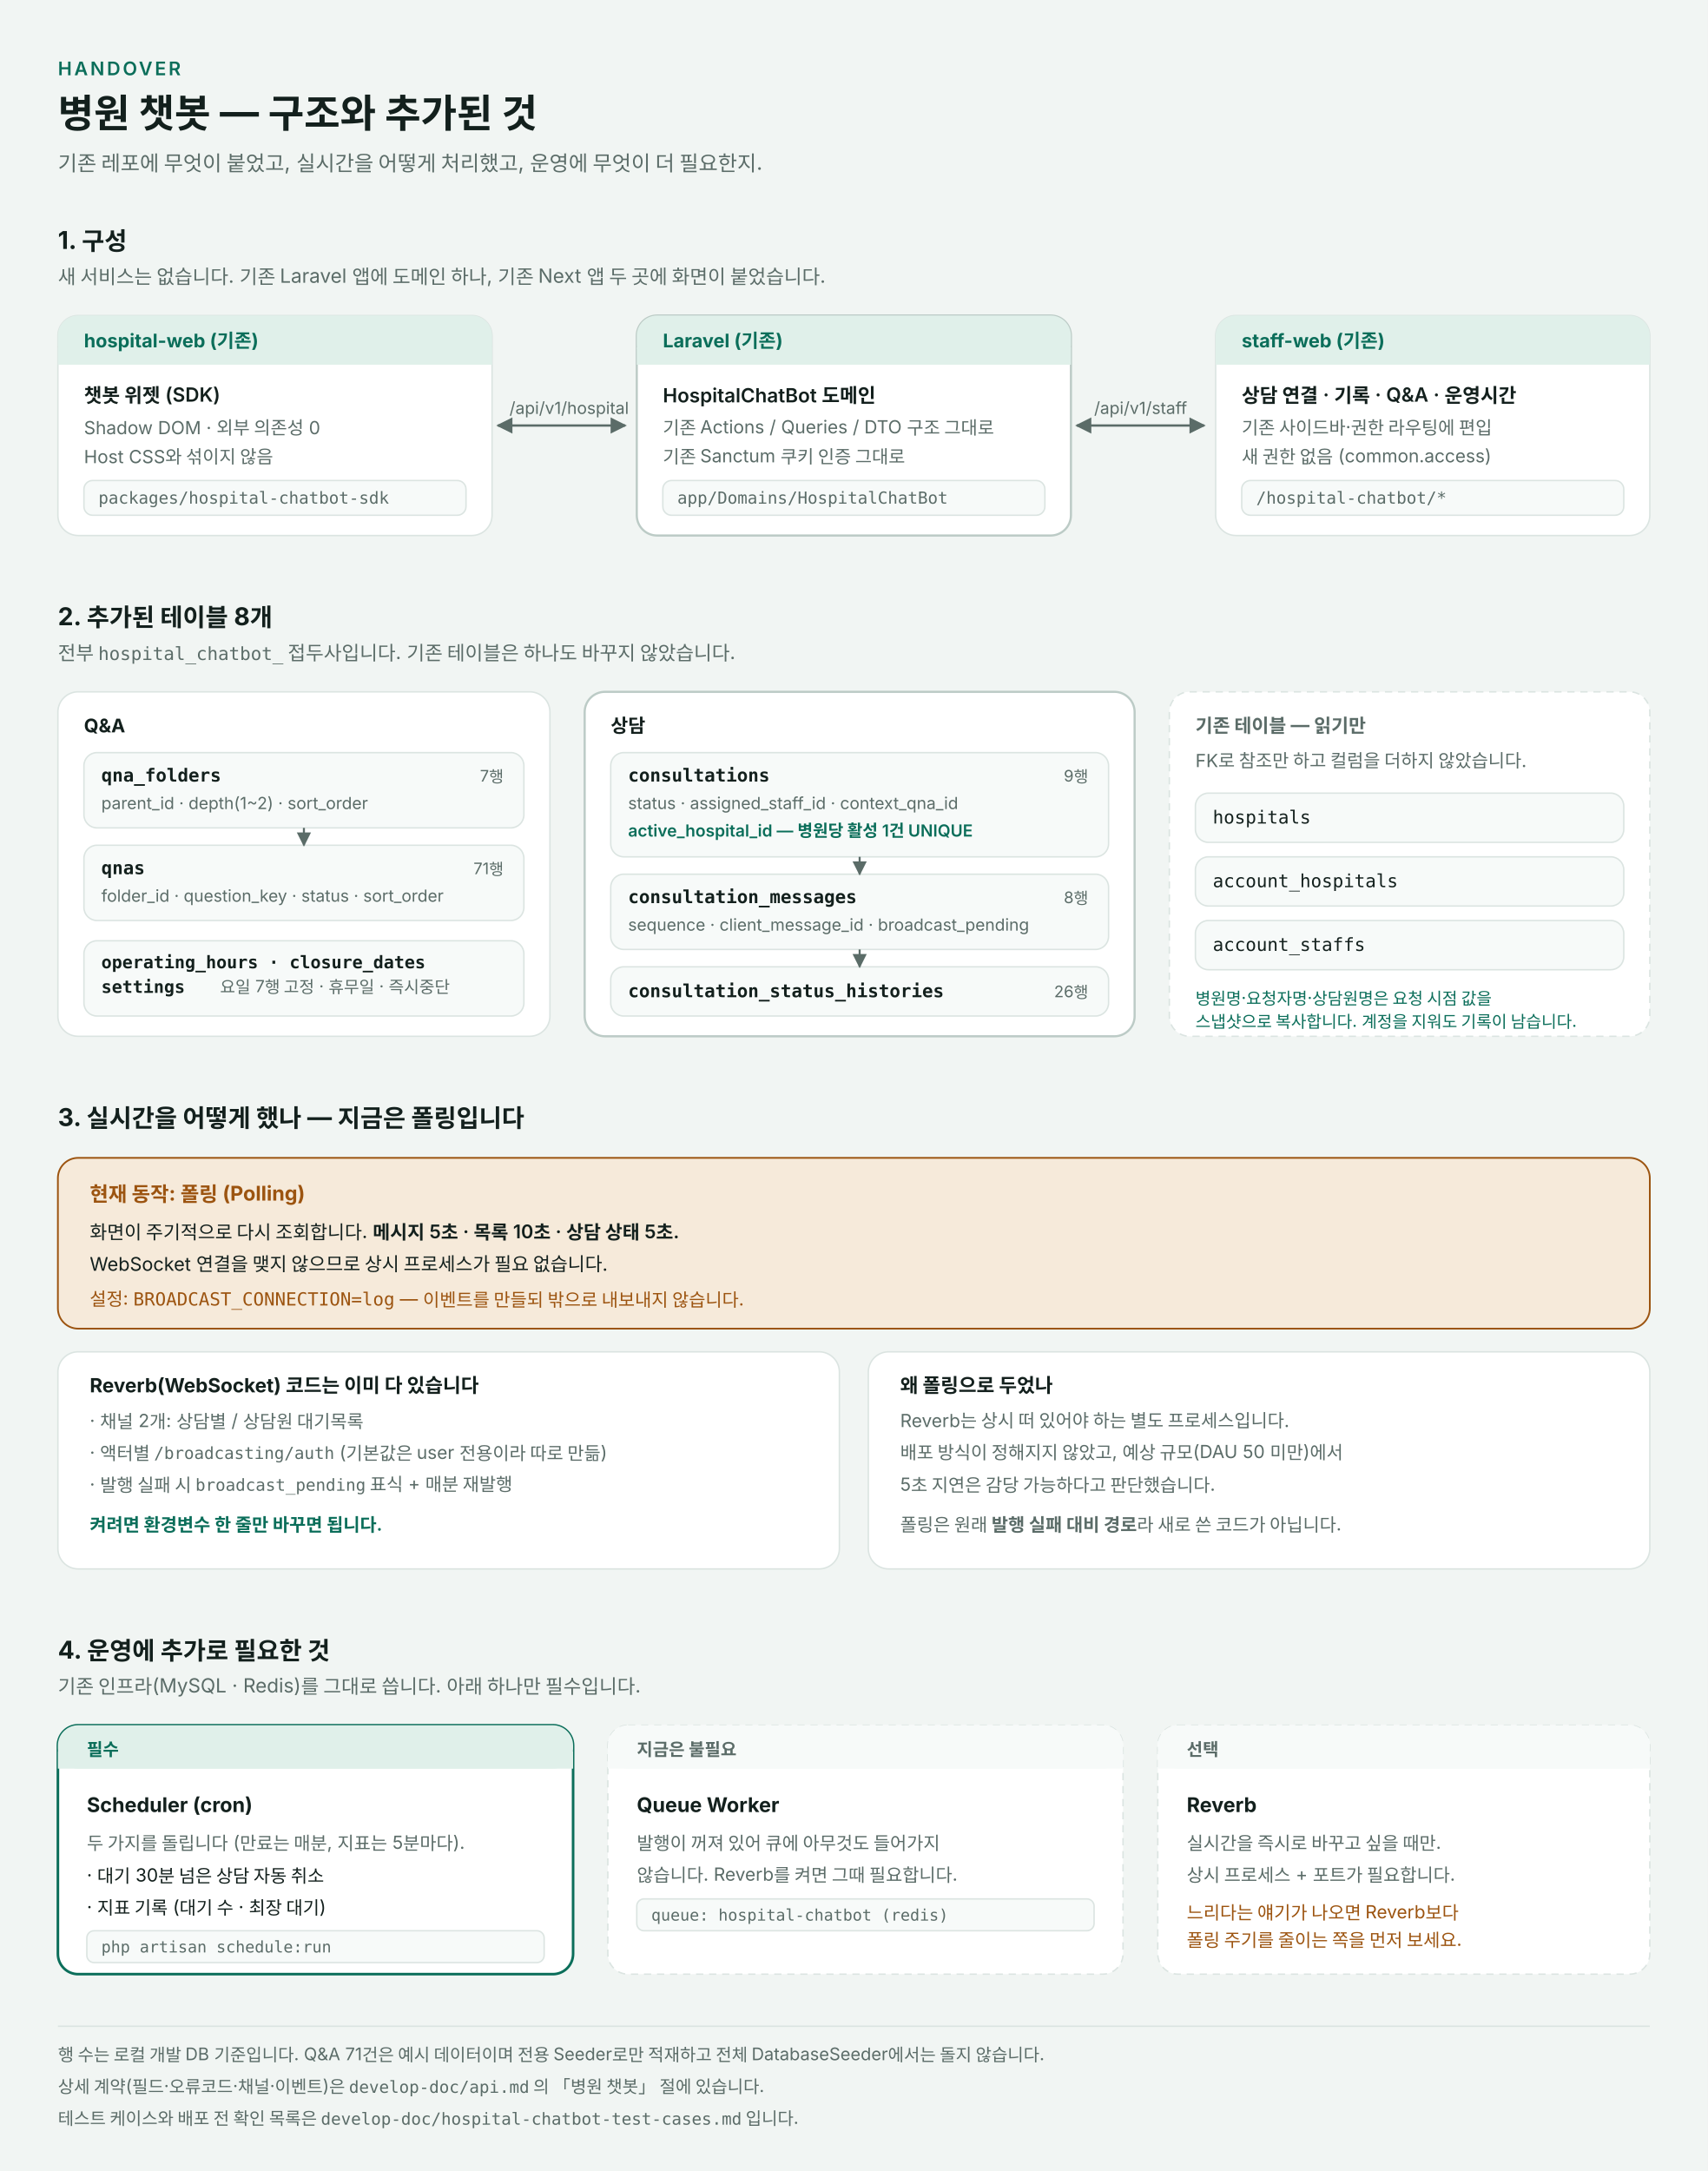
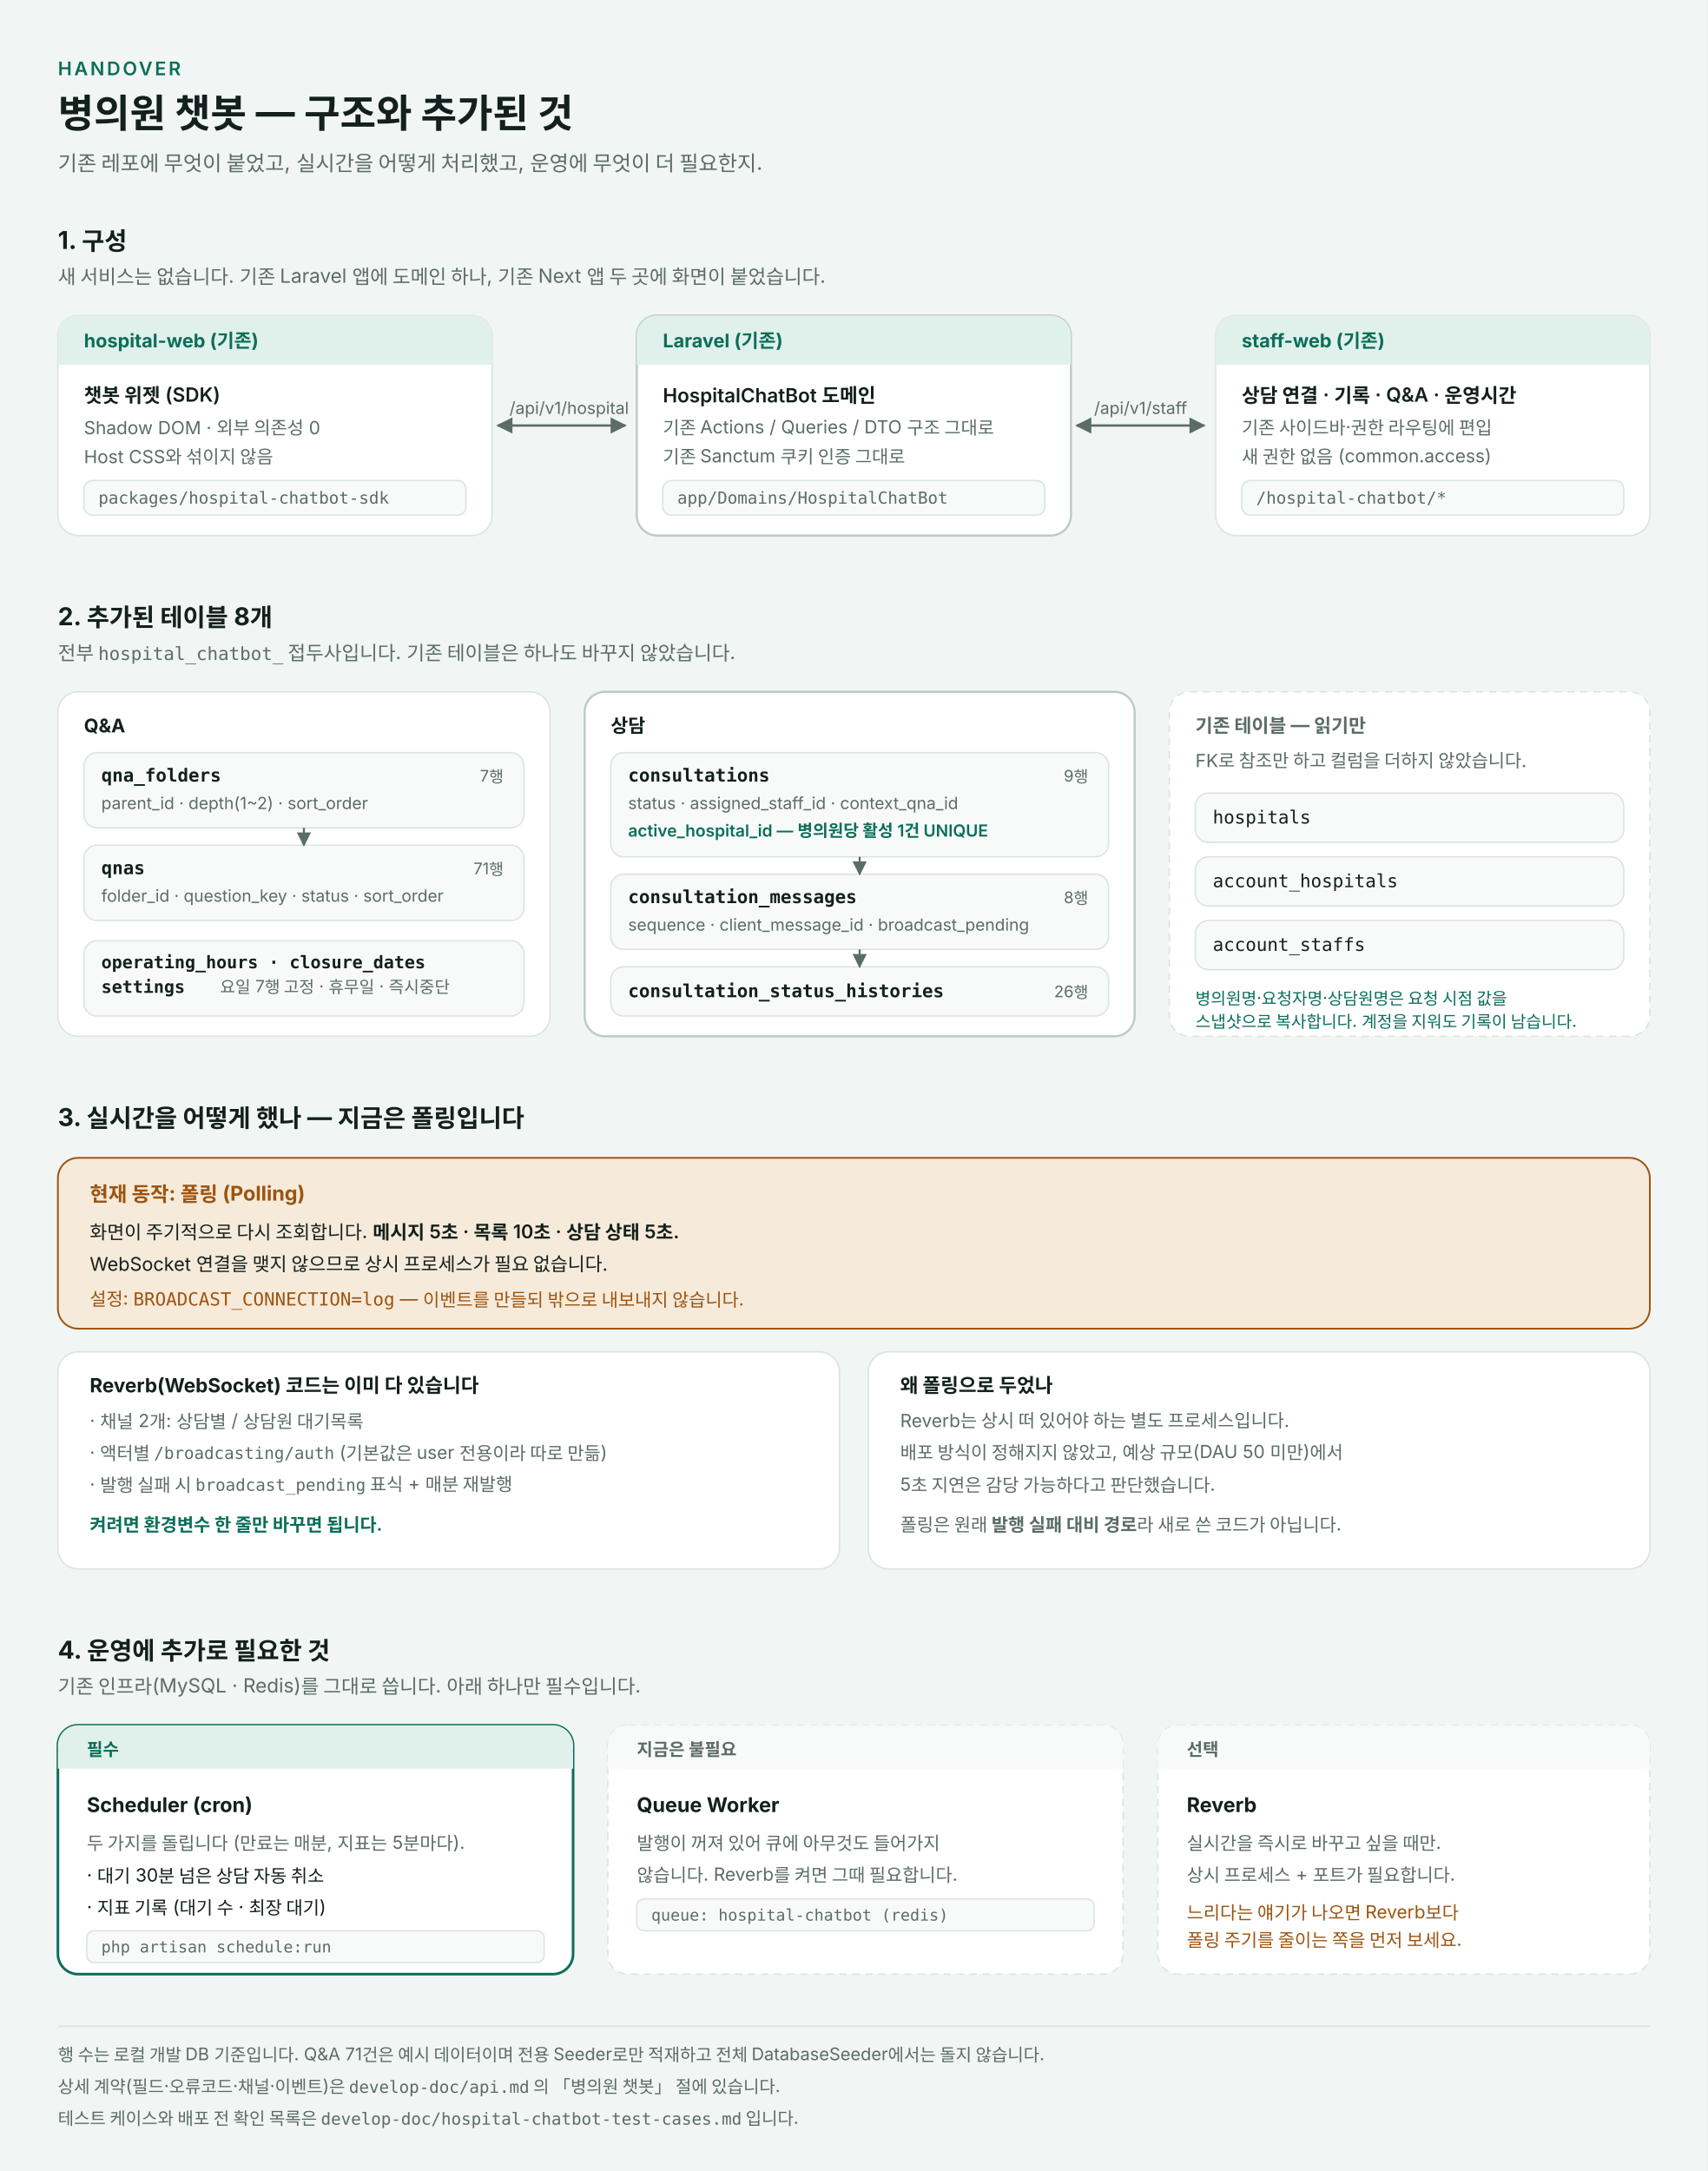
<svg xmlns="http://www.w3.org/2000/svg" viewBox="0 0 1180 1500" width="1180" height="1500" font-family="-apple-system, BlinkMacSystemFont, 'Apple SD Gothic Neo', 'Malgun Gothic', 'Noto Sans KR', sans-serif">
  <defs>
    <marker id="arrow" viewBox="0 0 10 10" refX="9" refY="5" markerWidth="7" markerHeight="7" orient="auto-start-reverse">
      <path d="M0,0 L10,5 L0,10 z" fill="#5B6C68" />
    </marker>
    <marker id="arrowAccent" viewBox="0 0 10 10" refX="9" refY="5" markerWidth="7" markerHeight="7" orient="auto-start-reverse">
      <path d="M0,0 L10,5 L0,10 z" fill="#0B6E5A" />
    </marker>
    <marker id="arrowWarn" viewBox="0 0 10 10" refX="9" refY="5" markerWidth="7" markerHeight="7" orient="auto-start-reverse">
      <path d="M0,0 L10,5 L0,10 z" fill="#9C5410" />
    </marker>
  </defs>
  <rect width="1180" height="1500" fill="#F1F5F3" />
  <text x="40" y="52" font-size="13" font-weight="600" fill="#0B6E5A" letter-spacing="1.6">HANDOVER</text>
-   <text x="40" y="88" font-size="27" font-weight="700" fill="#13201D">병원 챗봇 — 구조와 추가된 것</text>
+   <text x="40" y="88" font-size="27" font-weight="700" fill="#13201D">병의원 챗봇 — 구조와 추가된 것</text>
  <text x="40" y="118" font-size="14.5" fill="#5B6C68">기존 레포에 무엇이 붙었고, 실시간을 어떻게 처리했고, 운영에 무엇이 더 필요한지.</text>
  <text x="40" y="172" font-size="17" font-weight="700" fill="#13201D">1. 구성</text>
  <text x="40" y="196" font-size="13.5" fill="#5B6C68">새 서비스는 없습니다. 기존 Laravel 앱에 도메인 하나, 기존 Next 앱 두 곳에 화면이 붙었습니다.</text>
  <rect x="40" y="218" width="300" height="152" rx="14" fill="#FFFFFF" stroke="#DBE4E1" />
  <rect x="40" y="218" width="300" height="34" rx="14" fill="#E0F0EA" />
  <rect x="40" y="240" width="300" height="12" fill="#E0F0EA" />
  <text x="58" y="240" font-size="13" font-weight="700" fill="#0B6E5A">hospital-web (기존)</text>
  <text x="58" y="278" font-size="13.5" font-weight="600" fill="#13201D">챗봇 위젯 (SDK)</text>
  <text x="58" y="300" font-size="12.5" fill="#5B6C68">Shadow DOM · 외부 의존성 0</text>
  <text x="58" y="320" font-size="12.5" fill="#5B6C68">Host CSS와 섞이지 않음</text>
  <rect x="58" y="332" width="264" height="24" rx="6" fill="#F7FAF9" stroke="#DBE4E1" />
  <text x="68" y="348" font-size="11.5" fill="#5B6C68" font-family="ui-monospace, Menlo, monospace">packages/hospital-chatbot-sdk</text>
  <rect x="440" y="218" width="300" height="152" rx="14" fill="#FFFFFF" stroke="#BCCBC6" stroke-width="1.5" />
  <rect x="440" y="218" width="300" height="34" rx="14" fill="#E0F0EA" />
  <rect x="440" y="240" width="300" height="12" fill="#E0F0EA" />
  <text x="458" y="240" font-size="13" font-weight="700" fill="#0B6E5A">Laravel (기존)</text>
  <text x="458" y="278" font-size="13.5" font-weight="600" fill="#13201D">HospitalChatBot 도메인</text>
  <text x="458" y="300" font-size="12.5" fill="#5B6C68">기존 Actions / Queries / DTO 구조 그대로</text>
  <text x="458" y="320" font-size="12.5" fill="#5B6C68">기존 Sanctum 쿠키 인증 그대로</text>
  <rect x="458" y="332" width="264" height="24" rx="6" fill="#F7FAF9" stroke="#DBE4E1" />
  <text x="468" y="348" font-size="11.5" fill="#5B6C68" font-family="ui-monospace, Menlo, monospace">app/Domains/HospitalChatBot</text>
  <rect x="840" y="218" width="300" height="152" rx="14" fill="#FFFFFF" stroke="#DBE4E1" />
  <rect x="840" y="218" width="300" height="34" rx="14" fill="#E0F0EA" />
  <rect x="840" y="240" width="300" height="12" fill="#E0F0EA" />
  <text x="858" y="240" font-size="13" font-weight="700" fill="#0B6E5A">staff-web (기존)</text>
  <text x="858" y="278" font-size="13.5" font-weight="600" fill="#13201D">상담 연결 · 기록 · Q&amp;A · 운영시간</text>
  <text x="858" y="300" font-size="12.5" fill="#5B6C68">기존 사이드바·권한 라우팅에 편입</text>
  <text x="858" y="320" font-size="12.5" fill="#5B6C68">새 권한 없음 (common.access)</text>
  <rect x="858" y="332" width="264" height="24" rx="6" fill="#F7FAF9" stroke="#DBE4E1" />
  <text x="868" y="348" font-size="11.5" fill="#5B6C68" font-family="ui-monospace, Menlo, monospace">/hospital-chatbot/*</text>
  <line x1="344" y1="294" x2="432" y2="294" stroke="#5B6C68" stroke-width="1.6" marker-end="url(#arrow)" marker-start="url(#arrow)" />
  <text x="352" y="286" font-size="11.5" fill="#5B6C68">/api/v1/hospital</text>
  <line x1="744" y1="294" x2="832" y2="294" stroke="#5B6C68" stroke-width="1.6" marker-end="url(#arrow)" marker-start="url(#arrow)" />
  <text x="756" y="286" font-size="11.5" fill="#5B6C68">/api/v1/staff</text>
  <text x="40" y="432" font-size="17" font-weight="700" fill="#13201D">2. 추가된 테이블 8개</text>
  <text x="40" y="456" font-size="13.5" fill="#5B6C68">전부 <tspan font-family="ui-monospace, Menlo, monospace" font-size="12.5">hospital_chatbot_</tspan> 접두사입니다. 기존 테이블은 하나도 바꾸지 않았습니다.</text>
  <rect x="40" y="478" width="340" height="238" rx="14" fill="#FFFFFF" stroke="#DBE4E1" />
  <text x="58" y="506" font-size="13" font-weight="700" fill="#13201D">Q&amp;A</text>
  <rect x="58" y="520" width="304" height="52" rx="9" fill="#F7FAF9" stroke="#DBE4E1" />
  <text x="70" y="540" font-size="12.5" font-weight="600" fill="#13201D" font-family="ui-monospace, Menlo, monospace">qna_folders</text>
  <text x="70" y="559" font-size="11.5" fill="#5B6C68">parent_id · depth(1~2) · sort_order</text>
  <text x="348" y="540" font-size="11" fill="#5B6C68" text-anchor="end">7행</text>
  <rect x="58" y="584" width="304" height="52" rx="9" fill="#F7FAF9" stroke="#DBE4E1" />
  <text x="70" y="604" font-size="12.5" font-weight="600" fill="#13201D" font-family="ui-monospace, Menlo, monospace">qnas</text>
  <text x="70" y="623" font-size="11.5" fill="#5B6C68">folder_id · question_key · status · sort_order</text>
  <text x="348" y="604" font-size="11" fill="#5B6C68" text-anchor="end">71행</text>
  <line x1="210" y1="572" x2="210" y2="584" stroke="#5B6C68" stroke-width="1.4" marker-end="url(#arrow)" />
  <rect x="58" y="650" width="304" height="52" rx="9" fill="#F7FAF9" stroke="#DBE4E1" />
  <text x="70" y="669" font-size="12" font-weight="600" fill="#13201D" font-family="ui-monospace, Menlo, monospace">operating_hours · closure_dates</text>
  <text x="70" y="686" font-size="12" font-weight="600" fill="#13201D" font-family="ui-monospace, Menlo, monospace">settings</text>
  <text x="152" y="686" font-size="11.5" fill="#5B6C68">요일 7행 고정 · 휴무일 · 즉시중단</text>
  <rect x="404" y="478" width="380" height="238" rx="14" fill="#FFFFFF" stroke="#BCCBC6" stroke-width="1.5" />
  <text x="422" y="506" font-size="13" font-weight="700" fill="#13201D">상담</text>
  <rect x="422" y="520" width="344" height="72" rx="9" fill="#F7FAF9" stroke="#DBE4E1" />
  <text x="434" y="540" font-size="12.5" font-weight="600" fill="#13201D" font-family="ui-monospace, Menlo, monospace">consultations</text>
  <text x="434" y="559" font-size="11.5" fill="#5B6C68">status · assigned_staff_id · context_qna_id</text>
-   <text x="434" y="578" font-size="11.5" fill="#0B6E5A" font-weight="600">active_hospital_id — 병원당 활성 1건 UNIQUE</text>
+   <text x="434" y="578" font-size="11.5" fill="#0B6E5A" font-weight="600">active_hospital_id — 병의원당 활성 1건 UNIQUE</text>
  <text x="752" y="540" font-size="11" fill="#5B6C68" text-anchor="end">9행</text>
  <rect x="422" y="604" width="344" height="52" rx="9" fill="#F7FAF9" stroke="#DBE4E1" />
  <text x="434" y="624" font-size="12.5" font-weight="600" fill="#13201D" font-family="ui-monospace, Menlo, monospace">consultation_messages</text>
  <text x="434" y="643" font-size="11.5" fill="#5B6C68">sequence · client_message_id · broadcast_pending</text>
  <text x="752" y="624" font-size="11" fill="#5B6C68" text-anchor="end">8행</text>
  <rect x="422" y="668" width="344" height="34" rx="9" fill="#F7FAF9" stroke="#DBE4E1" />
  <text x="434" y="689" font-size="12.5" font-weight="600" fill="#13201D" font-family="ui-monospace, Menlo, monospace">consultation_status_histories</text>
  <text x="752" y="689" font-size="11" fill="#5B6C68" text-anchor="end">26행</text>
  <line x1="594" y1="592" x2="594" y2="604" stroke="#5B6C68" stroke-width="1.4" marker-end="url(#arrow)" />
  <line x1="594" y1="656" x2="594" y2="668" stroke="#5B6C68" stroke-width="1.4" marker-end="url(#arrow)" />
  <rect x="808" y="478" width="332" height="238" rx="14" fill="#FFFFFF" stroke="#DBE4E1" stroke-dasharray="5 4" />
  <text x="826" y="506" font-size="13" font-weight="700" fill="#5B6C68">기존 테이블 — 읽기만</text>
  <text x="826" y="530" font-size="12.5" fill="#5B6C68">FK로 참조만 하고 컬럼을 더하지 않았습니다.</text>
  <rect x="826" y="548" width="296" height="34" rx="9" fill="#F7FAF9" stroke="#DBE4E1" />
  <text x="838" y="569" font-size="12.5" fill="#13201D" font-family="ui-monospace, Menlo, monospace">hospitals</text>
  <rect x="826" y="592" width="296" height="34" rx="9" fill="#F7FAF9" stroke="#DBE4E1" />
  <text x="838" y="613" font-size="12.5" fill="#13201D" font-family="ui-monospace, Menlo, monospace">account_hospitals</text>
  <rect x="826" y="636" width="296" height="34" rx="9" fill="#F7FAF9" stroke="#DBE4E1" />
  <text x="838" y="657" font-size="12.5" fill="#13201D" font-family="ui-monospace, Menlo, monospace">account_staffs</text>
-   <text x="826" y="694" font-size="11.5" fill="#0B6E5A">병원명·요청자명·상담원명은 요청 시점 값을</text>
+   <text x="826" y="694" font-size="11.5" fill="#0B6E5A">병의원명·요청자명·상담원명은 요청 시점 값을</text>
  <text x="826" y="710" font-size="11.5" fill="#0B6E5A">스냅샷으로 복사합니다. 계정을 지워도 기록이 남습니다.</text>
  <text x="40" y="778" font-size="17" font-weight="700" fill="#13201D">3. 실시간을 어떻게 했나 — 지금은 폴링입니다</text>
  <rect x="40" y="800" width="1100" height="118" rx="14" fill="#F6EADA" stroke="#9C5410" stroke-width="1.2" />
  <text x="62" y="830" font-size="14" font-weight="700" fill="#9C5410">현재 동작: 폴링 (Polling)</text>
  <text x="62" y="856" font-size="13" fill="#13201D">화면이 주기적으로 다시 조회합니다. <tspan font-weight="600">메시지 5초 · 목록 10초 · 상담 상태 5초.</tspan>
  </text>
  <text x="62" y="878" font-size="13" fill="#13201D">WebSocket 연결을 맺지 않으므로 상시 프로세스가 필요 없습니다.</text>
  <text x="62" y="902" font-size="12.5" fill="#9C5410">설정: <tspan font-family="ui-monospace, Menlo, monospace">BROADCAST_CONNECTION=log</tspan> — 이벤트를 만들되 밖으로 내보내지 않습니다.</text>
  <rect x="40" y="934" width="540" height="150" rx="14" fill="#FFFFFF" stroke="#DBE4E1" />
  <text x="62" y="962" font-size="13.5" font-weight="700" fill="#13201D">Reverb(WebSocket) 코드는 이미 다 있습니다</text>
  <text x="62" y="986" font-size="12.5" fill="#5B6C68">· 채널 2개: 상담별 / 상담원 대기목록</text>
  <text x="62" y="1008" font-size="12.5" fill="#5B6C68">· 액터별 <tspan font-family="ui-monospace, Menlo, monospace" font-size="11.5">/broadcasting/auth</tspan> (기본값은 user 전용이라 따로 만듦)</text>
  <text x="62" y="1030" font-size="12.5" fill="#5B6C68">· 발행 실패 시 <tspan font-family="ui-monospace, Menlo, monospace" font-size="11.5">broadcast_pending</tspan> 표식 + 매분 재발행</text>
  <text x="62" y="1058" font-size="12.5" fill="#0B6E5A" font-weight="600">켜려면 환경변수 한 줄만 바꾸면 됩니다.</text>
  <rect x="600" y="934" width="540" height="150" rx="14" fill="#FFFFFF" stroke="#DBE4E1" />
  <text x="622" y="962" font-size="13.5" font-weight="700" fill="#13201D">왜 폴링으로 두었나</text>
  <text x="622" y="986" font-size="12.5" fill="#5B6C68">Reverb는 상시 떠 있어야 하는 별도 프로세스입니다.</text>
  <text x="622" y="1008" font-size="12.5" fill="#5B6C68">배포 방식이 정해지지 않았고, 예상 규모(DAU 50 미만)에서</text>
  <text x="622" y="1030" font-size="12.5" fill="#5B6C68">5초 지연은 감당 가능하다고 판단했습니다.</text>
  <text x="622" y="1058" font-size="12.5" fill="#5B6C68">폴링은 원래 <tspan font-weight="600">발행 실패 대비 경로</tspan>라 새로 쓴 코드가 아닙니다.</text>
  <text x="40" y="1146" font-size="17" font-weight="700" fill="#13201D">4. 운영에 추가로 필요한 것</text>
  <text x="40" y="1170" font-size="13.5" fill="#5B6C68">기존 인프라(MySQL · Redis)를 그대로 씁니다. 아래 하나만 필수입니다.</text>
  <rect x="40" y="1192" width="356" height="172" rx="14" fill="#FFFFFF" stroke="#0B6E5A" stroke-width="1.8" />
  <rect x="40" y="1192" width="356" height="30" rx="14" fill="#E0F0EA" />
  <rect x="40" y="1210" width="356" height="12" fill="#E0F0EA" />
  <text x="60" y="1213" font-size="12" font-weight="700" fill="#0B6E5A">필수</text>
  <text x="60" y="1252" font-size="14" font-weight="700" fill="#13201D">Scheduler (cron)</text>
  <text x="60" y="1278" font-size="12.5" fill="#5B6C68">두 가지를 돌립니다 (만료는 매분, 지표는 5분마다).</text>
  <text x="60" y="1300" font-size="12.5" fill="#13201D">· 대기 30분 넘은 상담 자동 취소</text>
  <text x="60" y="1322" font-size="12.5" fill="#13201D">· 지표 기록 (대기 수 · 최장 대기)</text>
  <rect x="60" y="1334" width="316" height="22" rx="5" fill="#F7FAF9" stroke="#DBE4E1" />
  <text x="70" y="1349" font-size="11" fill="#5B6C68" font-family="ui-monospace, Menlo, monospace">php artisan schedule:run</text>
  <rect x="420" y="1192" width="356" height="172" rx="14" fill="#FFFFFF" stroke="#DBE4E1" stroke-dasharray="5 4" />
  <rect x="420" y="1192" width="356" height="30" rx="14" fill="#F7FAF9" />
  <rect x="420" y="1210" width="356" height="12" fill="#F7FAF9" />
  <text x="440" y="1213" font-size="12" font-weight="700" fill="#5B6C68">지금은 불필요</text>
  <text x="440" y="1252" font-size="14" font-weight="700" fill="#13201D">Queue Worker</text>
  <text x="440" y="1278" font-size="12.5" fill="#5B6C68">발행이 꺼져 있어 큐에 아무것도 들어가지</text>
  <text x="440" y="1300" font-size="12.5" fill="#5B6C68">않습니다. Reverb를 켜면 그때 필요합니다.</text>
  <rect x="440" y="1312" width="316" height="22" rx="5" fill="#F7FAF9" stroke="#DBE4E1" />
  <text x="450" y="1327" font-size="11" fill="#5B6C68" font-family="ui-monospace, Menlo, monospace">queue: hospital-chatbot (redis)</text>
  <rect x="800" y="1192" width="340" height="172" rx="14" fill="#FFFFFF" stroke="#DBE4E1" stroke-dasharray="5 4" />
  <rect x="800" y="1192" width="340" height="30" rx="14" fill="#F7FAF9" />
  <rect x="800" y="1210" width="340" height="12" fill="#F7FAF9" />
  <text x="820" y="1213" font-size="12" font-weight="700" fill="#5B6C68">선택</text>
  <text x="820" y="1252" font-size="14" font-weight="700" fill="#13201D">Reverb</text>
  <text x="820" y="1278" font-size="12.5" fill="#5B6C68">실시간을 즉시로 바꾸고 싶을 때만.</text>
  <text x="820" y="1300" font-size="12.5" fill="#5B6C68">상시 프로세스 + 포트가 필요합니다.</text>
  <text x="820" y="1326" font-size="12.5" fill="#9C5410">느리다는 얘기가 나오면 Reverb보다</text>
  <text x="820" y="1345" font-size="12.5" fill="#9C5410">폴링 주기를 줄이는 쪽을 먼저 보세요.</text>
  <line x1="40" y1="1400" x2="1140" y2="1400" stroke="#DBE4E1" />
  <text x="40" y="1424" font-size="12" fill="#5B6C68">행 수는 로컬 개발 DB 기준입니다. Q&amp;A 71건은 예시 데이터이며 전용 Seeder로만 적재하고 전체 DatabaseSeeder에서는 돌지 않습니다.</text>
-   <text x="40" y="1446" font-size="12" fill="#5B6C68">상세 계약(필드·오류코드·채널·이벤트)은 <tspan font-family="ui-monospace, Menlo, monospace" font-size="11.5">develop-doc/api.md</tspan> 의 「병원 챗봇」 절에 있습니다.</text>
+   <text x="40" y="1446" font-size="12" fill="#5B6C68">상세 계약(필드·오류코드·채널·이벤트)은 <tspan font-family="ui-monospace, Menlo, monospace" font-size="11.5">develop-doc/api.md</tspan> 의 「병의원 챗봇」 절에 있습니다.</text>
  <text x="40" y="1468" font-size="12" fill="#5B6C68">테스트 케이스와 배포 전 확인 목록은 <tspan font-family="ui-monospace, Menlo, monospace" font-size="11.5">develop-doc/hospital-chatbot-test-cases.md</tspan> 입니다.</text>
</svg>
